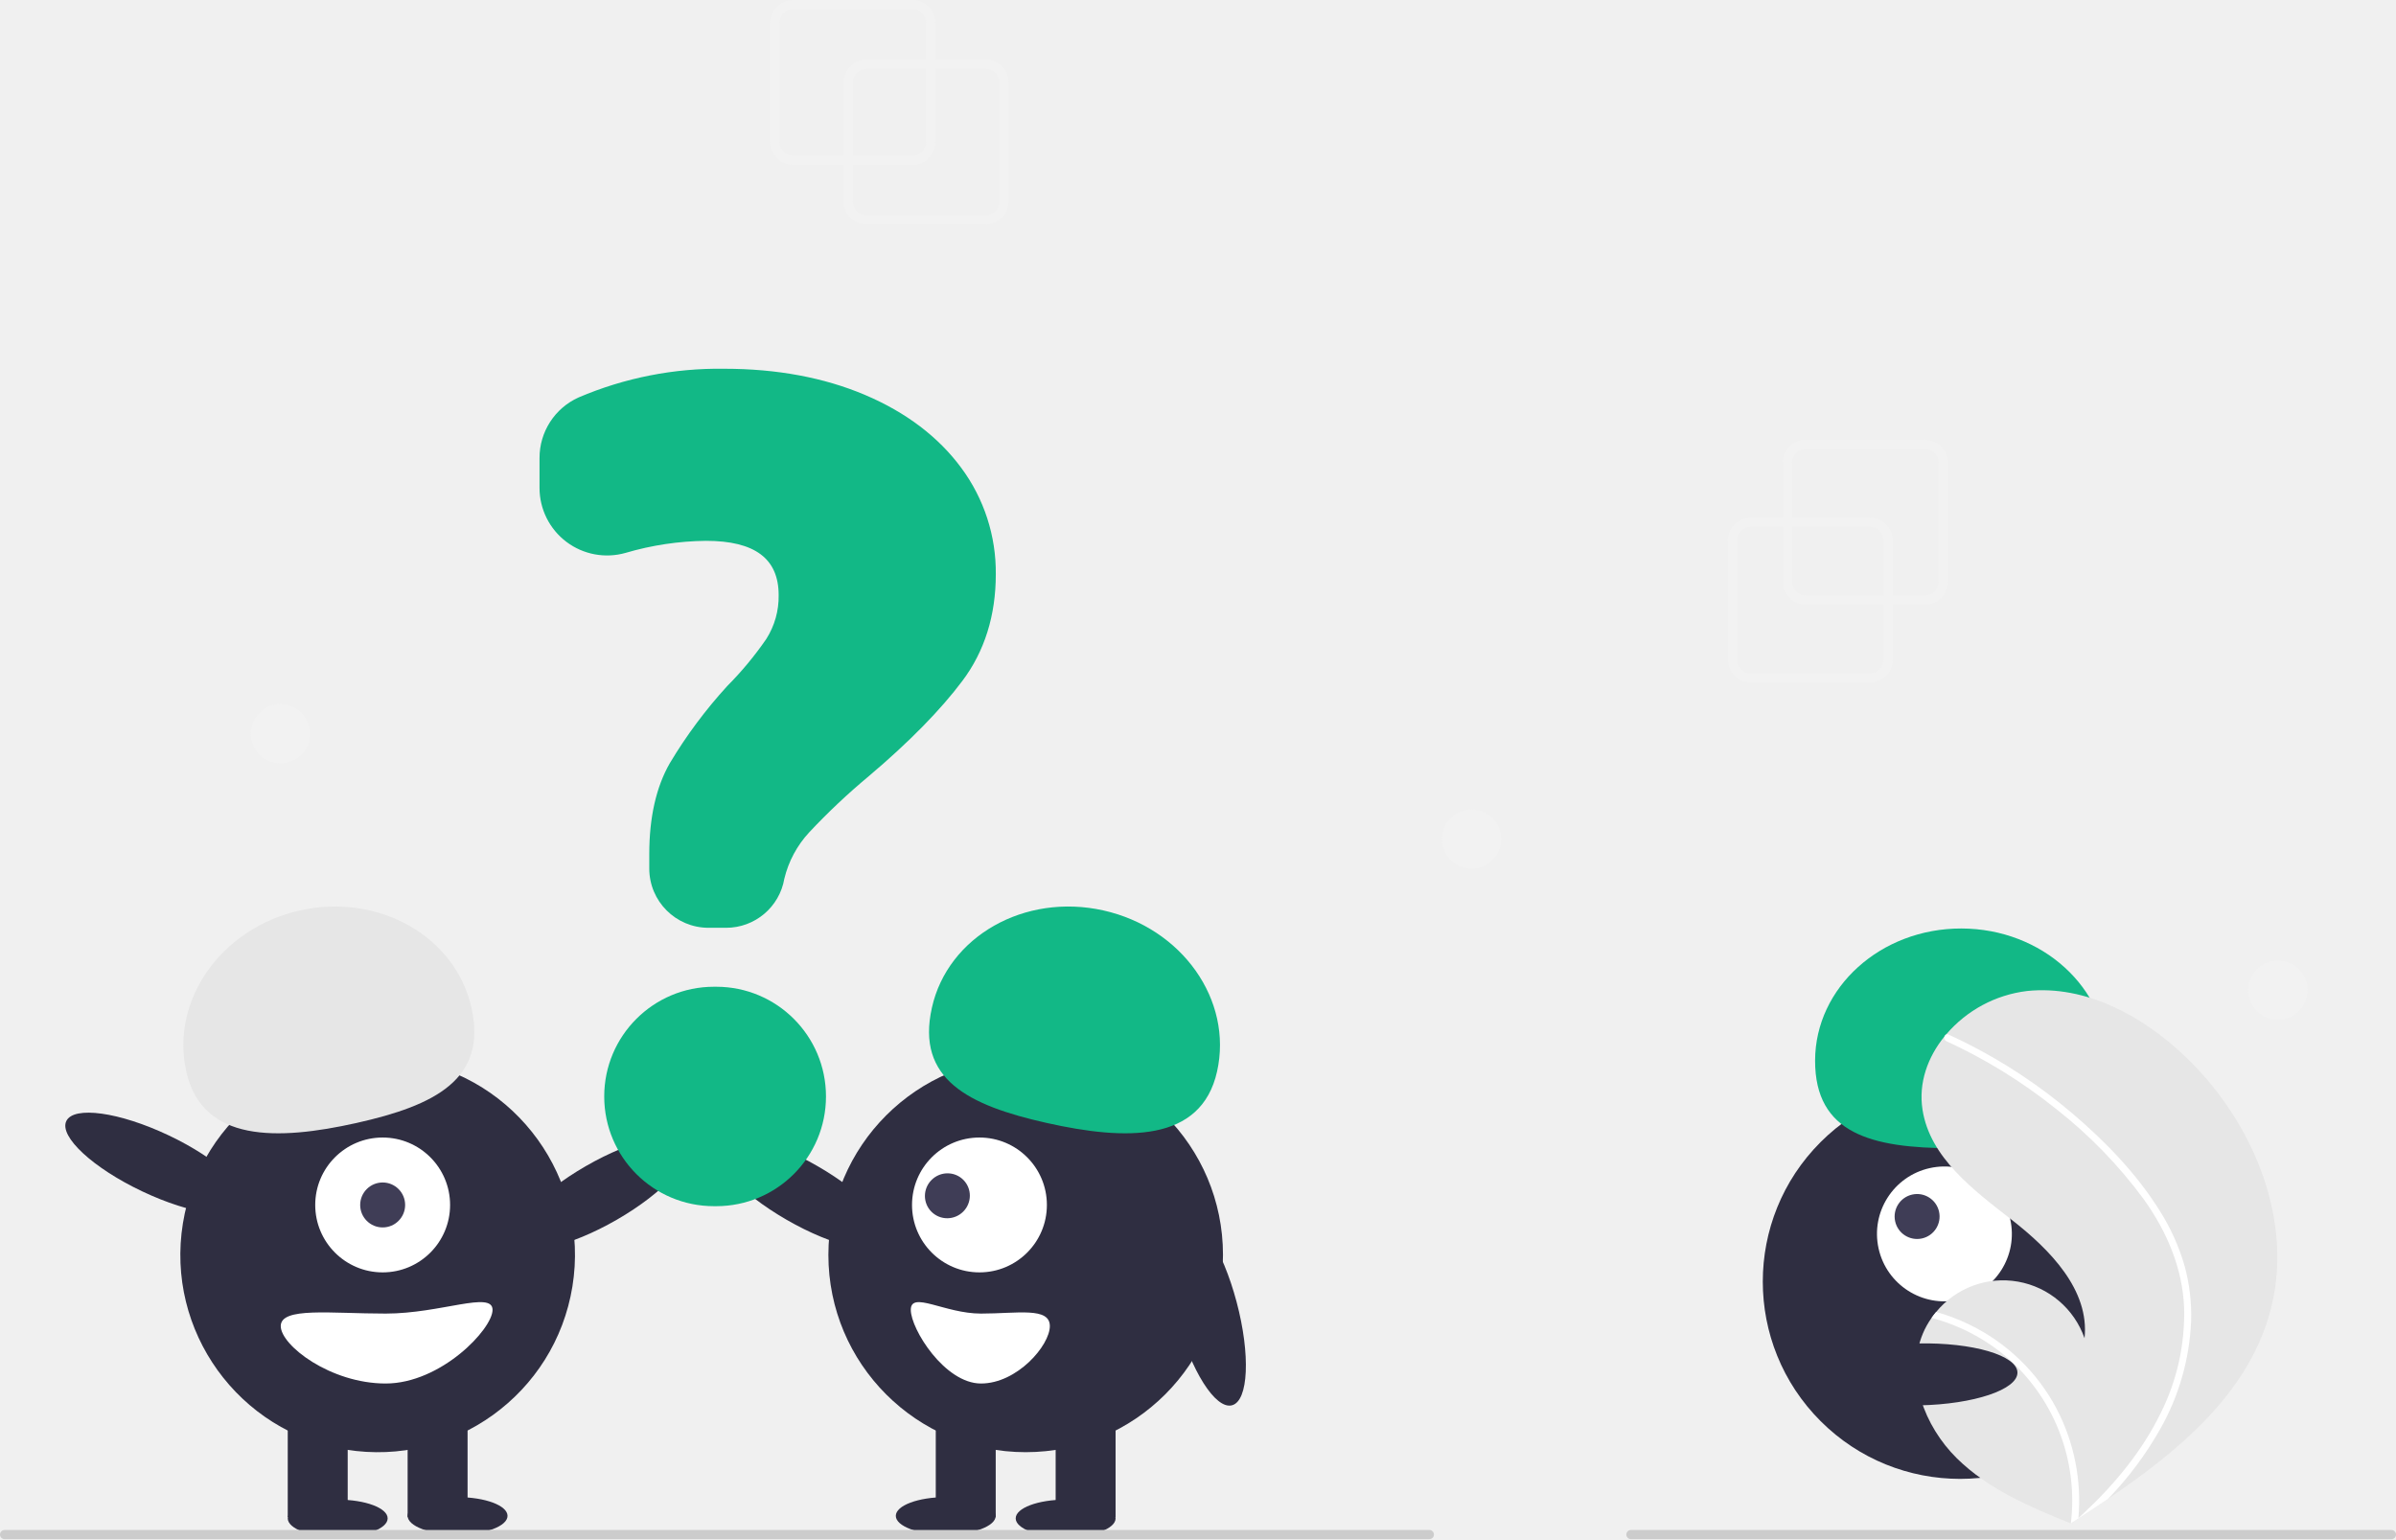
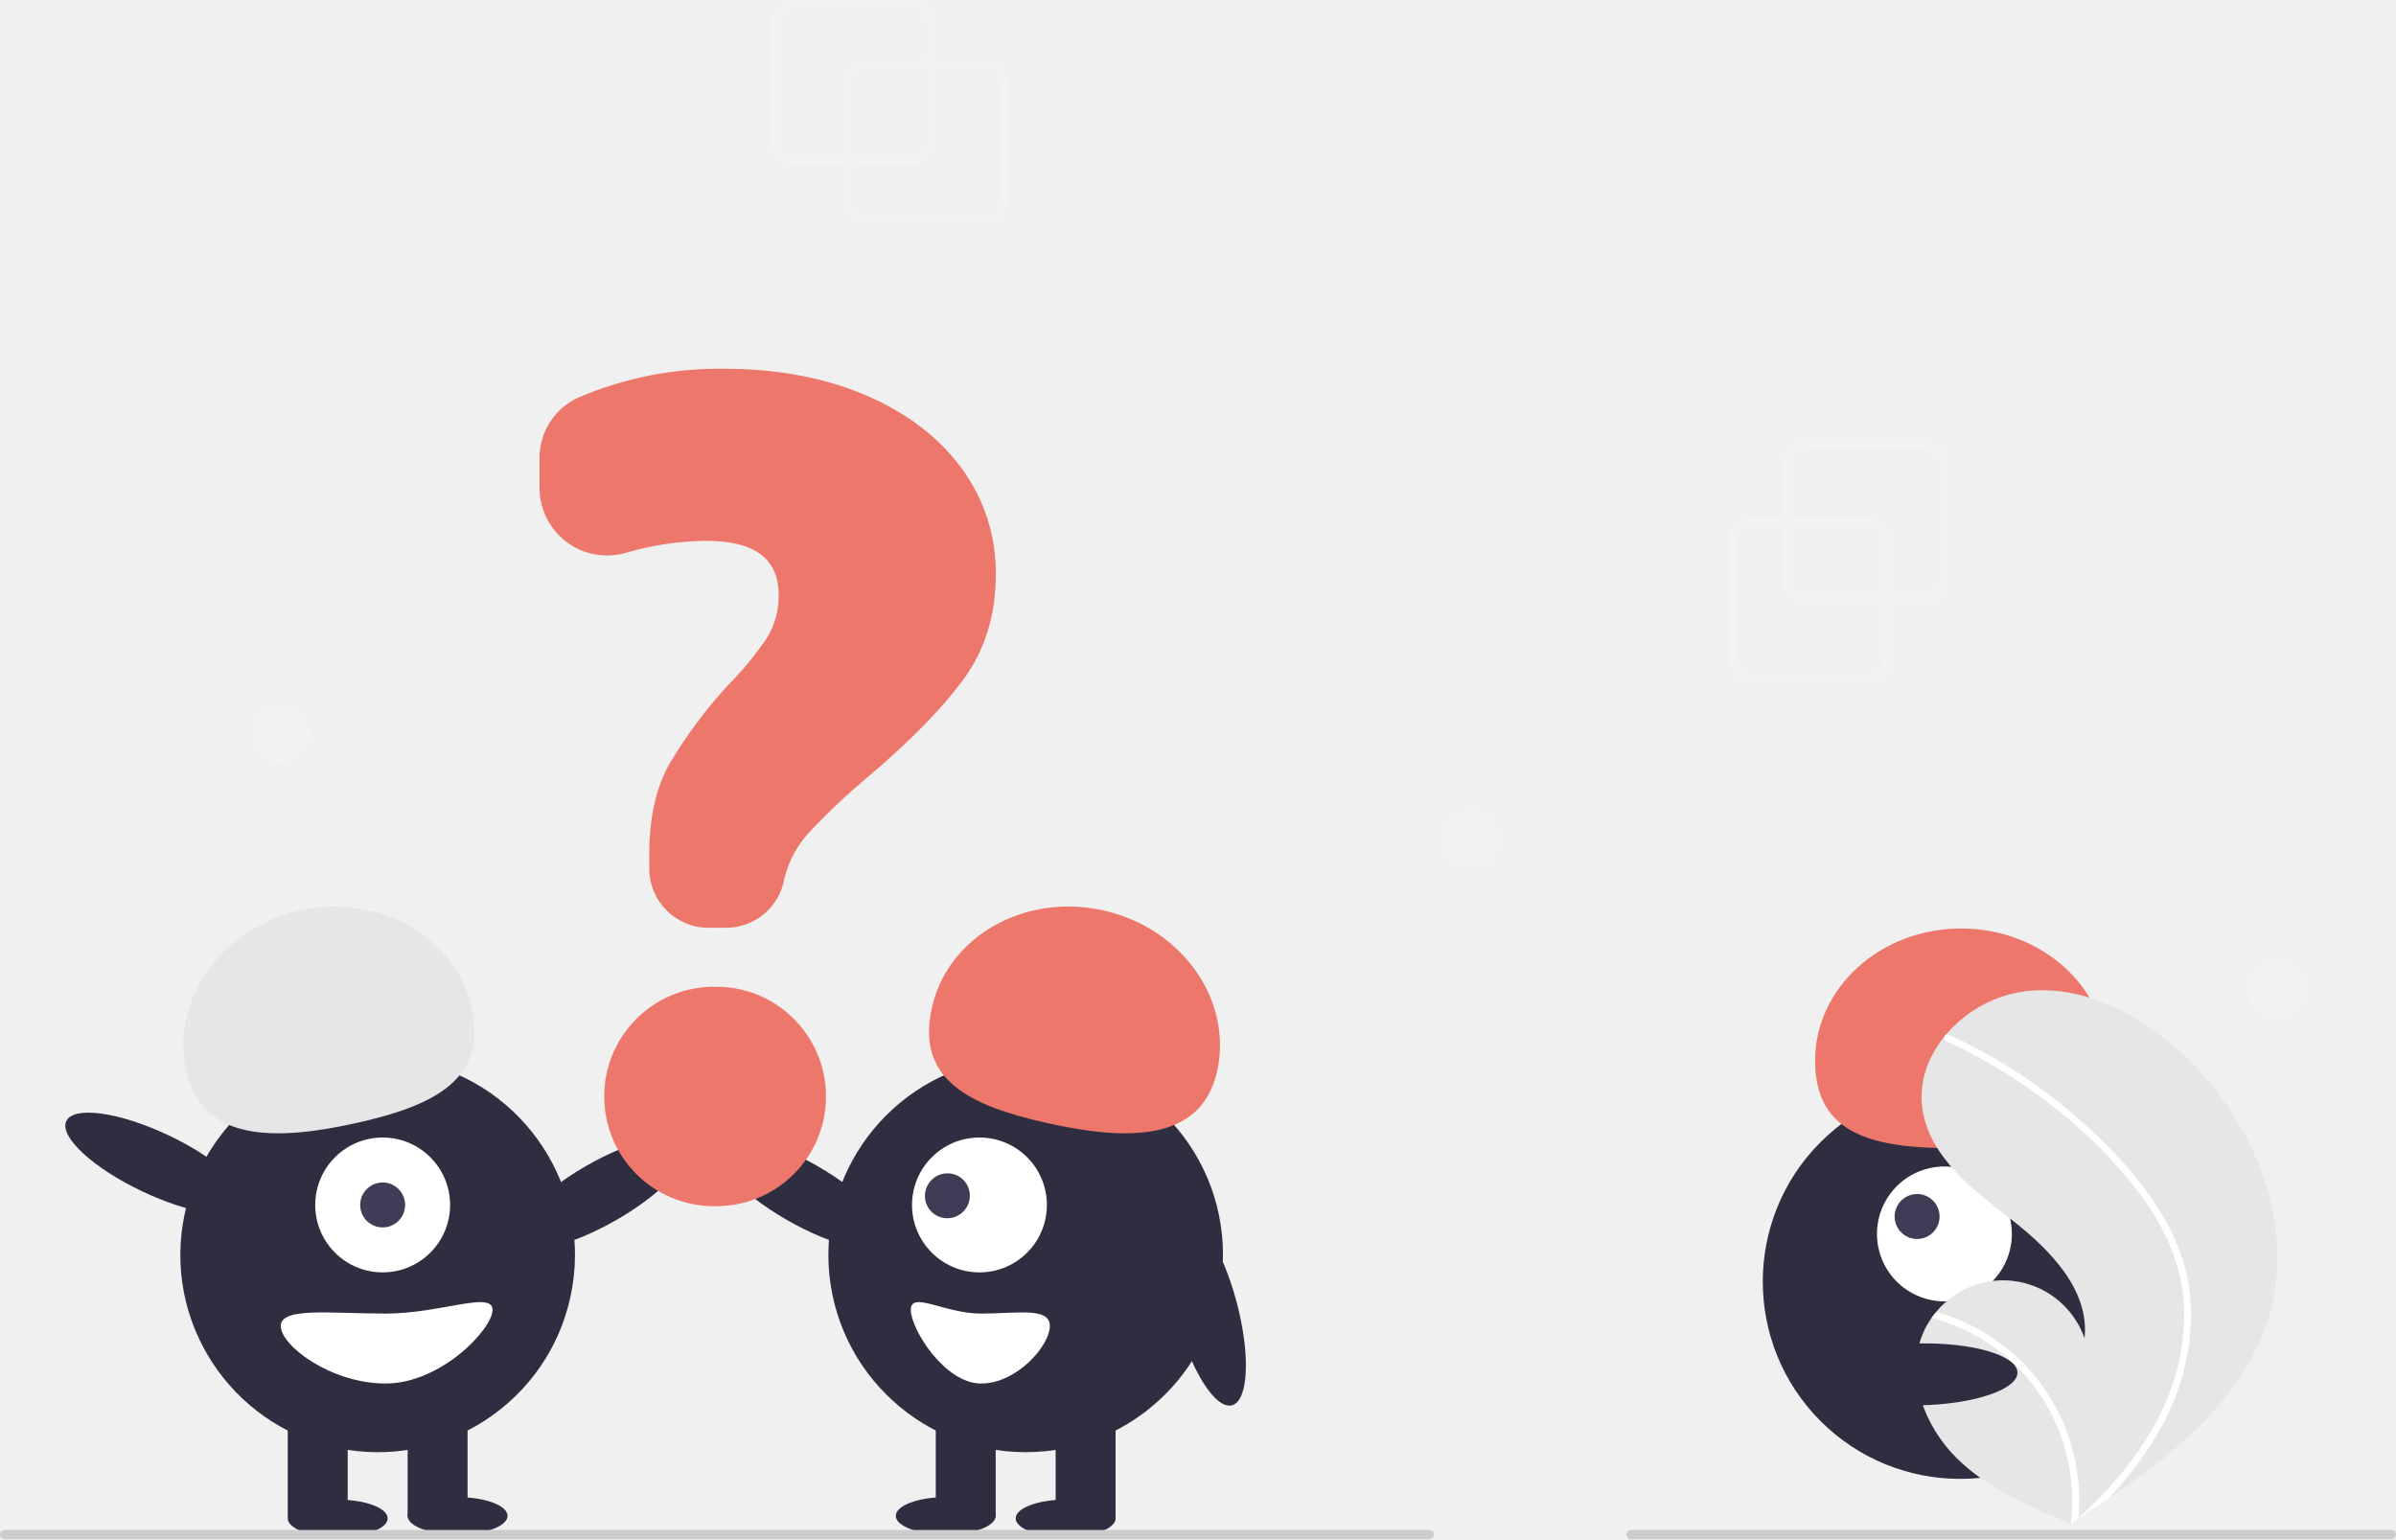
<svg xmlns="http://www.w3.org/2000/svg" data-name="Layer 1" width="523" height="336" viewBox="0 0 523 336">
  <circle cx="766.35" cy="561.776" r="43.067" transform="translate(-511.2767 424.4313) rotate(-45)" fill="#2f2e41" />
  <circle cx="762.929" cy="551.366" r="14.719" transform="translate(-439.6308 -104.0852) rotate(-12.48125)" fill="#fff" />
  <circle cx="756.966" cy="547.565" r="4.906" transform="translate(-438.9502 -105.4637) rotate(-12.48125)" fill="#3f3d56" />
-   <path d="M764.648,532.66c-17.613-.033-29.978-3.179-29.948-19.136s14.332-28.867,31.945-28.834,31.868,12.995,31.838,28.952C798.454,529.599,782.262,532.692,764.648,532.66Z" transform="translate(-338.5 -282)" fill="#12b886" />
+   <path d="M764.648,532.66c-17.613-.033-29.978-3.179-29.948-19.136s14.332-28.867,31.945-28.834,31.868,12.995,31.838,28.952C798.454,529.599,782.262,532.692,764.648,532.66Z" transform="translate(-338.5 -282)" fill="#ed776b" />
  <path d="M833.852,568.974c-5.052,17.526-19.804,29.795-35.191,40.217q-3.223,2.183-6.448,4.266c-.015.006-.03.02-.044.026-.103.066-.207.133-.303.2-.444.286-.888.572-1.328.855l.242.109s.237.126-.022.02c-.077-.032-.158-.061-.235-.094-8.939-3.605-18.037-7.476-24.888-14.23-7.106-7.014-11.26-18.014-7.411-27.228a17.592,17.592,0,0,1,1.905-3.419c.312-.447.648-.874.998-1.294a18.856,18.856,0,0,1,32.386,5.73c1.131-10.526-7.549-19.343-15.901-25.848-8.356-6.502-17.851-13.583-19.467-24.051-.902-5.824,1.123-11.468,4.812-15.999.114-.138.228-.275.346-.409a27.518,27.518,0,0,1,17.687-9.489c12.813-1.332,25.259,5.451,34.568,14.359C830.538,527.03,839.595,549.047,833.852,568.974Z" transform="translate(-338.5 -282)" fill="#e6e6e6" />
  <path d="M809.767,546.05a46.78,46.78,0,0,1,5.604,12.361,40.62,40.62,0,0,1,1.404,11.997,52.044,52.044,0,0,1-6.816,23.685A74.902,74.902,0,0,1,798.66,609.192q-3.223,2.183-6.448,4.266c-.015.006-.03.02-.044.026-.103.066-.207.133-.303.2-.444.286-.888.572-1.328.855,0,0,.479.235.219.129-.077-.032-.158-.061-.235-.094a41.405,41.405,0,0,0-13.249-35.651,41.76,41.76,0,0,0-17.146-9.226c.312-.447.648-.874.998-1.294a43.296,43.296,0,0,1,7.147,2.704,42.424,42.424,0,0,1,19.182,18.493,43.374,43.374,0,0,1,4.723,23.801c.367-.333.735-.673,1.092-1.01,6.793-6.333,12.826-13.602,16.91-21.992A48.416,48.416,0,0,0,815.247,567.493c-.333-8.653-3.781-16.668-8.773-23.646a101.346,101.346,0,0,0-19.211-19.798,115.158,115.158,0,0,0-23.892-14.751.828.828,0,0,1-.417-1.063.704.704,0,0,1,.346-.409.613.613,0,0,1,.532.023c1.054.485,2.1.977,3.139,1.49a116.465,116.465,0,0,1,24.062,15.873C798.117,531.25,804.785,538.149,809.767,546.05Z" transform="translate(-338.5 -282)" fill="#fff" />
  <ellipse cx="73.714" cy="331.46" rx="10.903" ry="4.089" fill="#2f2e41" />
  <ellipse cx="99.881" cy="330.915" rx="10.903" ry="4.089" fill="#2f2e41" />
  <ellipse cx="469.744" cy="542.424" rx="21.534" ry="6.76" transform="translate(-546.6249 25.10005) rotate(-29.96257)" fill="#2f2e41" />
  <circle cx="420.936" cy="555.946" r="43.067" transform="translate(-533.7577 600.3947) rotate(-80.78252)" fill="#2f2e41" />
  <rect x="62.811" y="307.746" width="13.084" height="23.442" fill="#2f2e41" />
  <rect x="88.978" y="307.746" width="13.084" height="23.442" fill="#2f2e41" />
  <circle cx="83.527" cy="263.043" r="14.719" fill="#fff" />
  <circle cx="83.527" cy="263.043" r="4.906" fill="#3f3d56" />
  <path d="M379.16,515.895c-3.477-15.574,7.639-31.31,24.829-35.149s33.944,5.675,37.422,21.249-7.915,21.318-25.105,25.156S382.637,531.469,379.16,515.895Z" transform="translate(-338.5 -282)" fill="#e6e6e6" />
  <ellipse cx="372.428" cy="535.963" rx="6.76" ry="21.534" transform="translate(-609.9256 360.7865) rotate(-64.62574)" fill="#2f2e41" />
  <path d="M399.782,571.483c0,4.215,10.853,12.539,22.897,12.539s23.335-11.867,23.335-16.082-11.292.818-23.335.818S399.782,567.268,399.782,571.483Z" transform="translate(-338.5 -282)" fill="#fff" />
  <ellipse cx="232.609" cy="331.46" rx="10.903" ry="4.089" fill="#2f2e41" />
  <ellipse cx="206.441" cy="330.915" rx="10.903" ry="4.089" fill="#2f2e41" />
  <ellipse cx="513.579" cy="542.424" rx="6.76" ry="21.534" transform="translate(-551.3501 434.4593) rotate(-60.03743)" fill="#2f2e41" />
  <circle cx="223.886" cy="273.946" r="43.067" fill="#2f2e41" />
  <rect x="230.428" y="307.746" width="13.084" height="23.442" fill="#2f2e41" />
  <rect x="204.261" y="307.746" width="13.084" height="23.442" fill="#2f2e41" />
  <circle cx="213.796" cy="263.043" r="14.719" fill="#fff" />
  <ellipse cx="545.296" cy="543.043" rx="4.921" ry="4.886" transform="translate(-562.7767 262.2905) rotate(-44.97427)" fill="#3f3d56" />
-   <path d="M567.018,527.151c-17.19-3.838-28.582-9.582-25.105-25.156s20.232-25.087,37.422-21.249,28.306,19.575,24.829,35.149S584.208,530.989,567.018,527.151Z" transform="translate(-338.5 -282)" fill="#12b886" />
+   <path d="M567.018,527.151c-17.19-3.838-28.582-9.582-25.105-25.156s20.232-25.087,37.422-21.249,28.306,19.575,24.829,35.149S584.208,530.989,567.018,527.151Z" transform="translate(-338.5 -282)" fill="#ed776b" />
  <ellipse cx="601.895" cy="567.963" rx="6.76" ry="21.534" transform="translate(-464.129 -108.4587) rotate(-14.87459)" fill="#2f2e41" />
  <path d="M552.629,568.758c-7.907,0-15.32-5.033-15.32-.818s7.413,16.082,15.32,16.082,15.032-8.323,15.032-12.539S560.536,568.758,552.629,568.758Z" transform="translate(-338.5 -282)" fill="#fff" />
-   <path d="M496.972,484.539H493.147a12.937,12.937,0,0,1-12.923-12.923v-3.211c0-7.953,1.507-14.612,4.479-19.792a104.114,104.114,0,0,1,12.542-16.852,74.269,74.269,0,0,0,8.528-10.279,17.29,17.29,0,0,0,2.693-9.562c0-7.978-5.198-11.856-15.891-11.856a64.526,64.526,0,0,0-17.515,2.629,14.745,14.745,0,0,1-18.792-14.178v-6.5a14.463,14.463,0,0,1,8.532-13.256A78.083,78.083,0,0,1,496.61,362.5c11.444,0,21.775,1.922,30.707,5.713,8.948,3.799,16.017,9.157,21.011,15.924a38.352,38.352,0,0,1,7.536,23.244c0,8.98-2.452,16.801-7.287,23.247-4.782,6.38-11.638,13.364-20.376,20.76a145.204,145.204,0,0,0-13.063,12.307,22.718,22.718,0,0,0-5.431,10.111A12.888,12.888,0,0,1,496.972,484.539Z" transform="translate(-338.5 -282)" fill="#12b886" />
-   <path d="M494.845,545.311h-.504a23.951,23.951,0,0,1,0-47.902h.504a23.951,23.951,0,1,1,0,47.902Z" transform="translate(-338.5 -282)" fill="#12b886" />
+   <path d="M496.972,484.539H493.147a12.937,12.937,0,0,1-12.923-12.923v-3.211c0-7.953,1.507-14.612,4.479-19.792a104.114,104.114,0,0,1,12.542-16.852,74.269,74.269,0,0,0,8.528-10.279,17.29,17.29,0,0,0,2.693-9.562c0-7.978-5.198-11.856-15.891-11.856a64.526,64.526,0,0,0-17.515,2.629,14.745,14.745,0,0,1-18.792-14.178v-6.5a14.463,14.463,0,0,1,8.532-13.256A78.083,78.083,0,0,1,496.61,362.5c11.444,0,21.775,1.922,30.707,5.713,8.948,3.799,16.017,9.157,21.011,15.924a38.352,38.352,0,0,1,7.536,23.244c0,8.98-2.452,16.801-7.287,23.247-4.782,6.38-11.638,13.364-20.376,20.76a145.204,145.204,0,0,0-13.063,12.307,22.718,22.718,0,0,0-5.431,10.111A12.888,12.888,0,0,1,496.972,484.539Z" transform="translate(-338.5 -282)" fill="#ed776b" />
+   <path d="M494.845,545.311h-.504a23.951,23.951,0,0,1,0-47.902h.504a23.951,23.951,0,1,1,0,47.902Z" transform="translate(-338.5 -282)" fill="#ed776b" />
  <path d="M650.5,618h-311a1,1,0,0,1,0-2h311a1,1,0,0,1,0,2Z" transform="translate(-338.5 -282)" fill="#ccc" />
  <path d="M860.5,618h-166a1,1,0,0,1,0-2h166a1,1,0,0,1,0,2Z" transform="translate(-338.5 -282)" fill="#ccc" />
  <ellipse cx="757.339" cy="582.032" rx="21.534" ry="6.76" transform="translate(-349.736 -267.0801) rotate(-1.12041)" fill="#2f2e41" />
  <path d="M746.661,431h-26a5.006,5.006,0,0,1-5-5V400a5.006,5.006,0,0,1,5-5h26a5.006,5.006,0,0,1,5,5v26A5.006,5.006,0,0,1,746.661,431Zm-26-34a3.003,3.003,0,0,0-3,3v26a3.003,3.003,0,0,0,3,3h26a3.003,3.003,0,0,0,3-3V400a3.003,3.003,0,0,0-3-3Z" transform="translate(-338.5 -282)" fill="#f2f2f2" />
  <path d="M758.661,414h-26a5.006,5.006,0,0,1-5-5V383a5.006,5.006,0,0,1,5-5h26a5.006,5.006,0,0,1,5,5v26A5.006,5.006,0,0,1,758.661,414Zm-26-34a3.003,3.003,0,0,0-3,3v26a3.003,3.003,0,0,0,3,3h26a3.003,3.003,0,0,0,3-3V383a3.003,3.003,0,0,0-3-3Z" transform="translate(-338.5 -282)" fill="#f2f2f2" />
  <path d="M553.661,331h-26a5.006,5.006,0,0,1-5-5V300a5.006,5.006,0,0,1,5-5h26a5.006,5.006,0,0,1,5,5v26A5.006,5.006,0,0,1,553.661,331Zm-26-34a3.003,3.003,0,0,0-3,3v26a3.003,3.003,0,0,0,3,3h26a3.003,3.003,0,0,0,3-3V300a3.003,3.003,0,0,0-3-3Z" transform="translate(-338.5 -282)" fill="#f2f2f2" />
  <path d="M537.661,318h-26a5.006,5.006,0,0,1-5-5V287a5.006,5.006,0,0,1,5-5h26a5.006,5.006,0,0,1,5,5v26A5.006,5.006,0,0,1,537.661,318Zm-26-34a3.003,3.003,0,0,0-3,3v26a3.003,3.003,0,0,0,3,3h26a3.003,3.003,0,0,0,3-3V287a3.003,3.003,0,0,0-3-3Z" transform="translate(-338.5 -282)" fill="#f2f2f2" />
  <circle cx="321.22" cy="183.17" r="6.467" fill="#f2f2f2" />
  <circle cx="61.22" cy="160.17" r="6.467" fill="#f2f2f2" />
  <circle cx="497.22" cy="216.17" r="6.467" fill="#f2f2f2" />
</svg>
